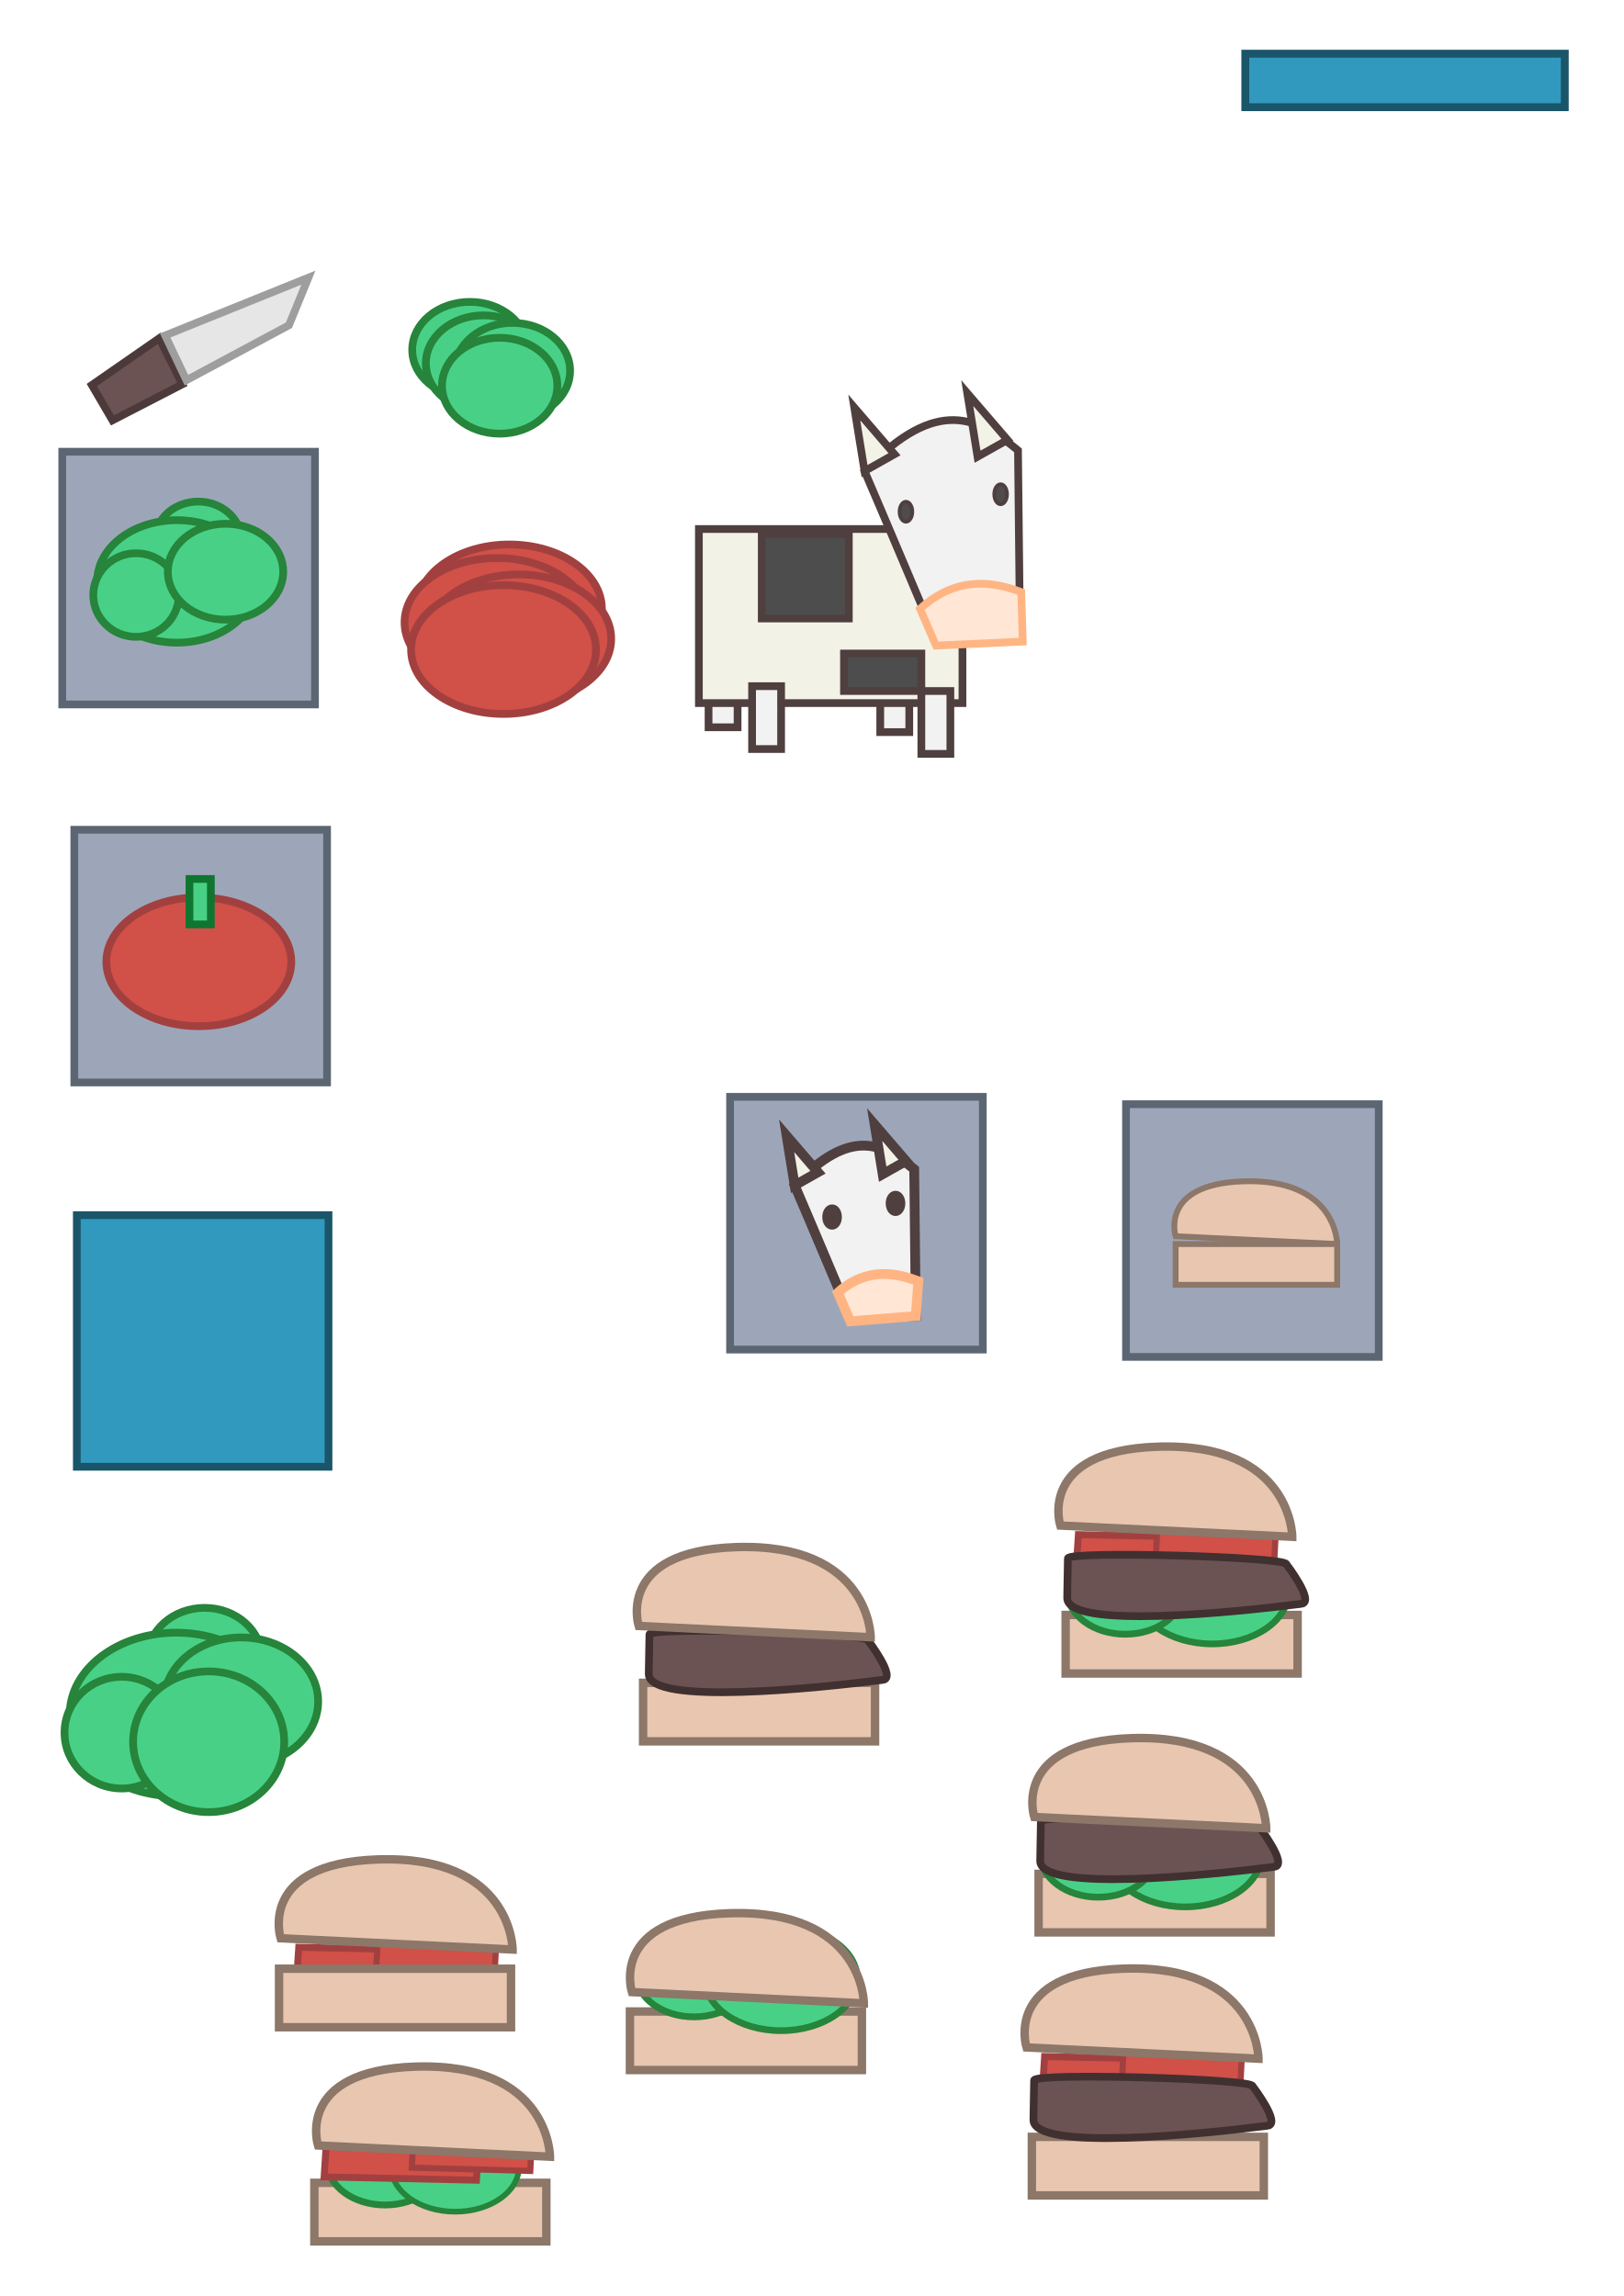
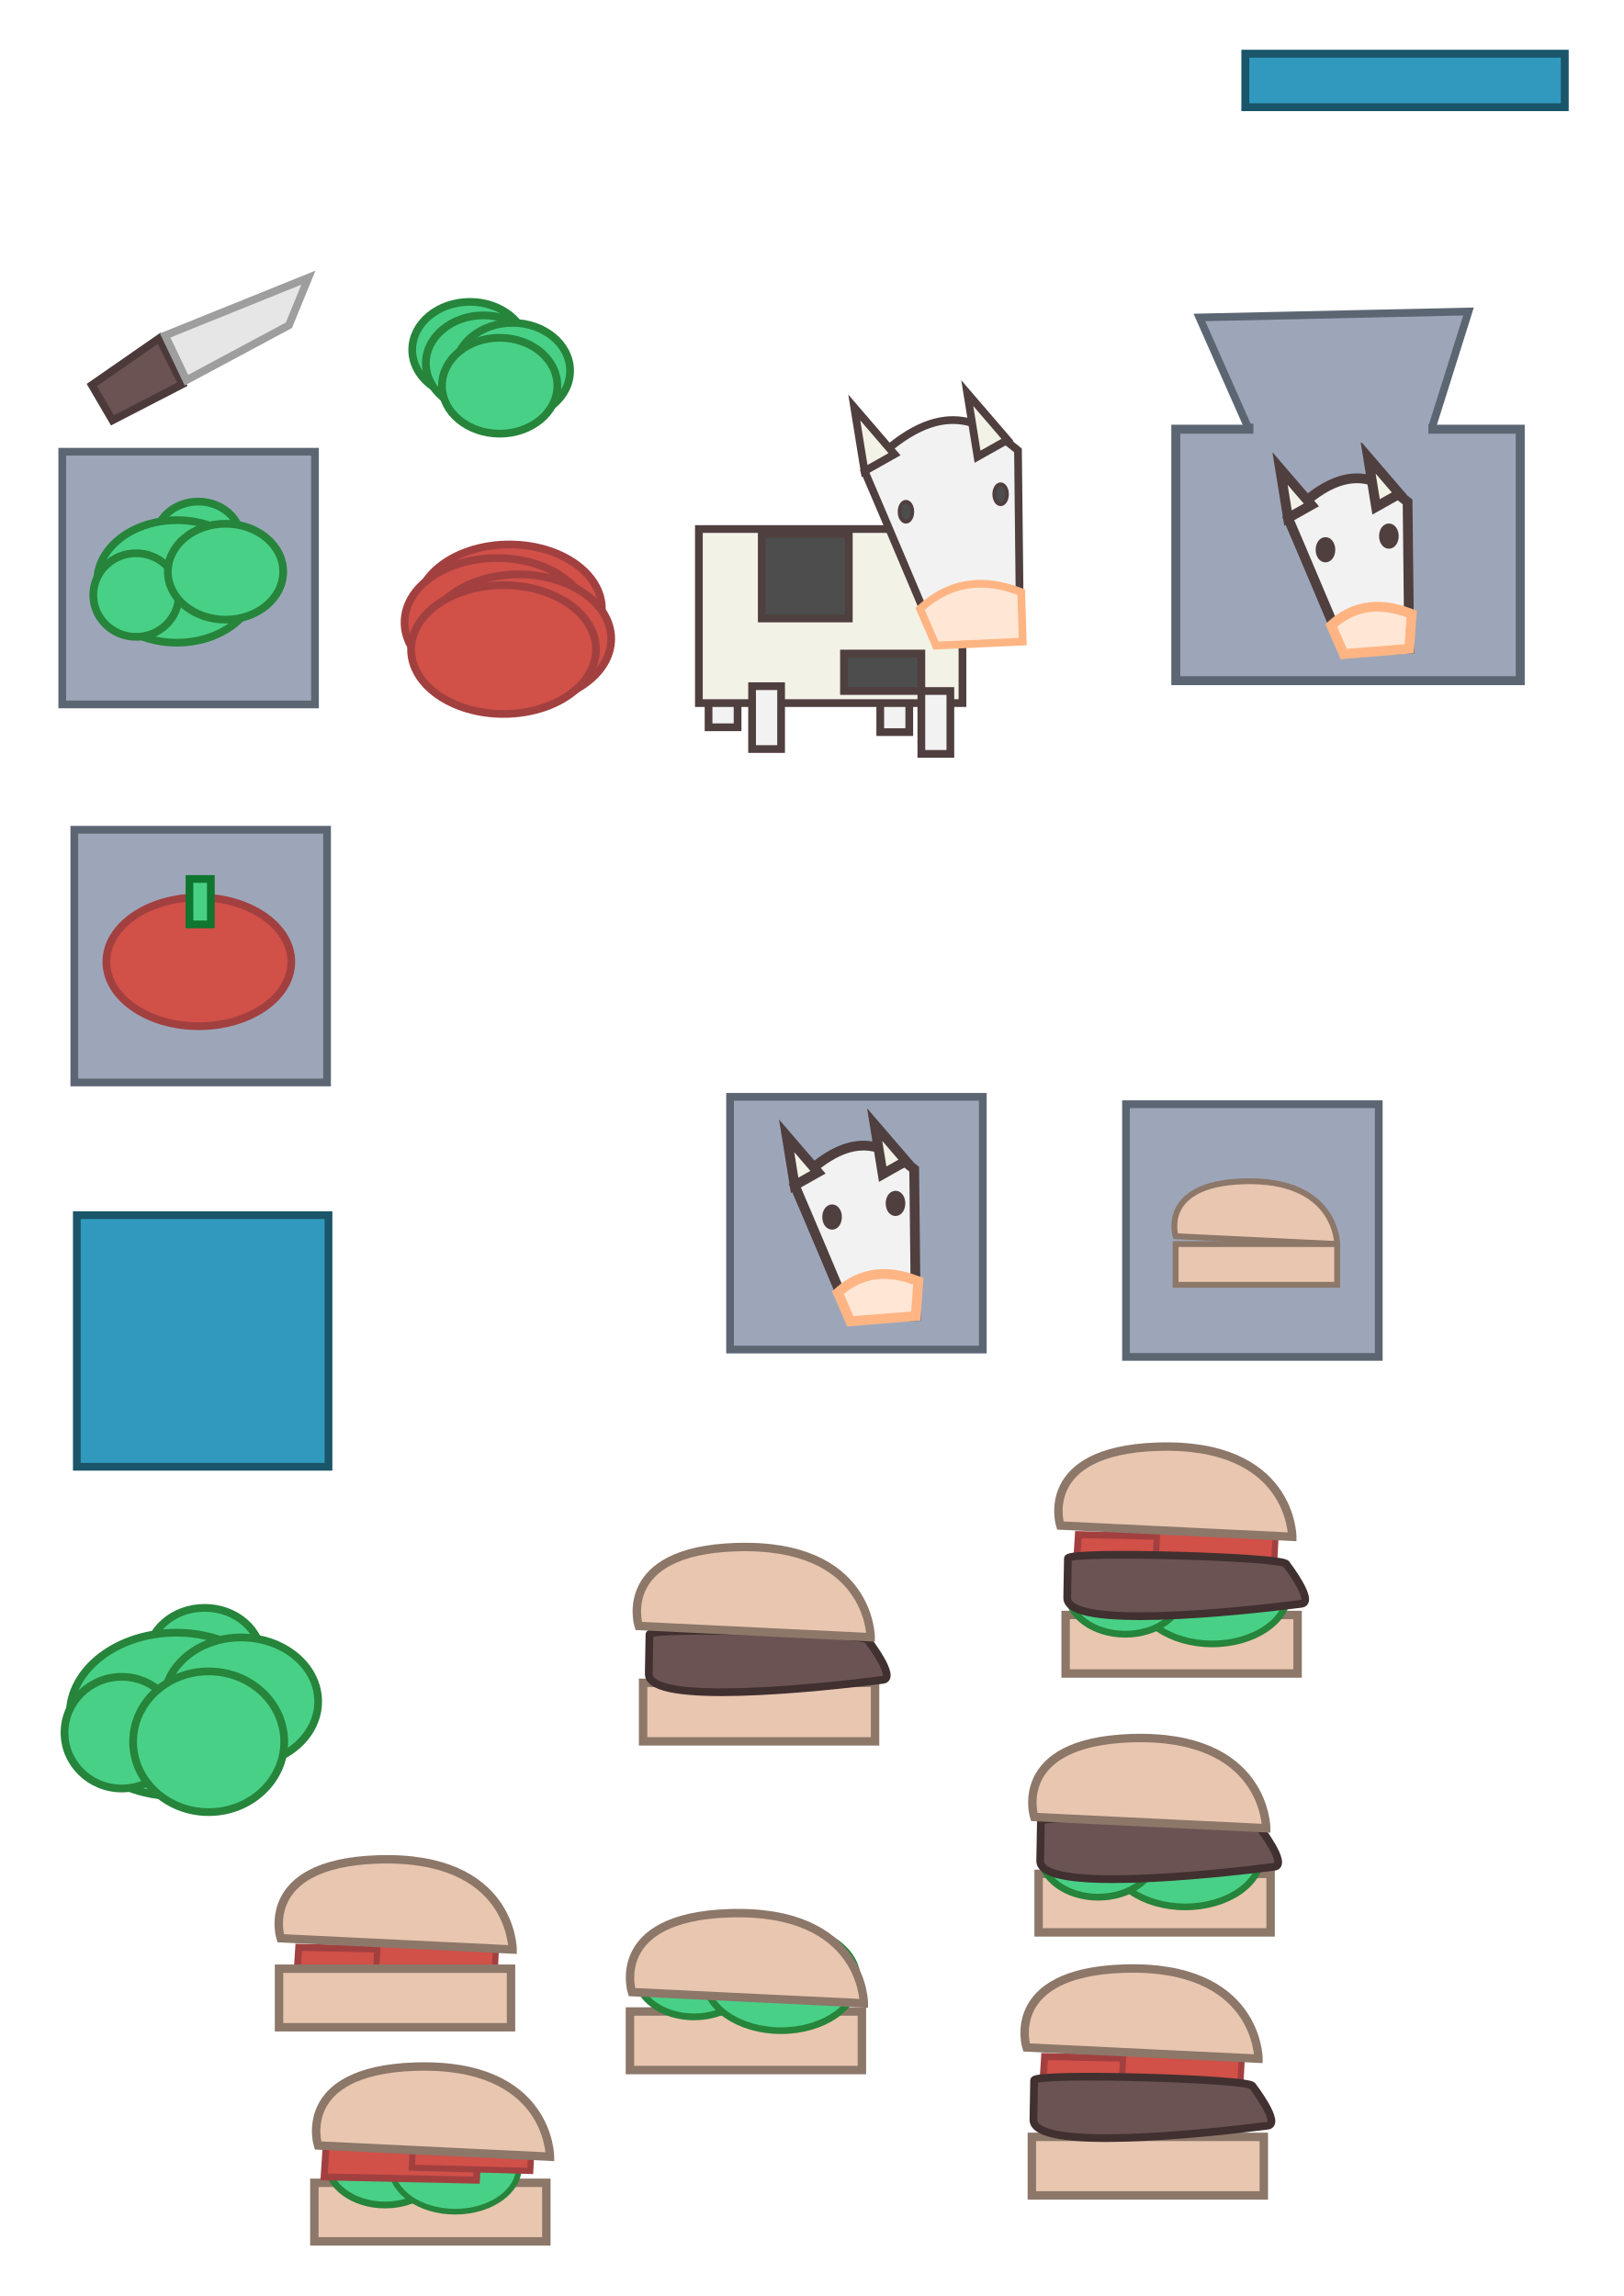
<svg xmlns="http://www.w3.org/2000/svg" width="210mm" height="297mm" viewBox="0 0 210 297" version="1.1" id="svg8">
  <defs id="defs2" />
  <g id="layer1">
    <rect style="fill:#e9c6af;fill-opacity:1;stroke:#8c7769;stroke-width:1.089;stroke-miterlimit:4;stroke-dasharray:none;stroke-opacity:1" id="rect5851-9-4-6-0" width="30.003" height="7.574" x="81.47" y="260.197" />
    <rect style="fill:#f2f2f2;fill-opacity:1;stroke:#503f3f;stroke-width:1;stroke-miterlimit:4;stroke-dasharray:none;stroke-opacity:1" id="rect2430-5-1" width="3.753" height="8.131" x="113.846" y="86.571" />
    <rect style="fill:#f2f2f2;fill-opacity:1;stroke:#503f3f;stroke-width:1;stroke-miterlimit:4;stroke-dasharray:none;stroke-opacity:1" id="rect2430-5-6" width="3.753" height="8.131" x="91.641" y="85.946" />
    <ellipse style="fill:#48d186;fill-opacity:1;stroke:#26843b;stroke-width:1;stroke-miterlimit:4;stroke-dasharray:none;stroke-opacity:1" id="path885-8-7-1" cx="26.466" cy="214.555" rx="7.411" ry="6.571" />
    <ellipse style="fill:#48d186;fill-opacity:1;stroke:#26843b;stroke-width:1;stroke-miterlimit:4;stroke-dasharray:none;stroke-opacity:1" id="path883-5" cx="22.789" cy="221.777" rx="13.772" ry="10.581" />
    <ellipse style="fill:#48d186;fill-opacity:1;stroke:#26843b;stroke-width:1;stroke-miterlimit:4;stroke-dasharray:none;stroke-opacity:1" id="path885-0" cx="15.735" cy="224.128" rx="7.39" ry="7.222" />
    <ellipse style="fill:#48d186;fill-opacity:1;stroke:#26843b;stroke-width:1;stroke-miterlimit:4;stroke-dasharray:none;stroke-opacity:1" id="path885-1-4" cx="31.187" cy="220.097" rx="9.962" ry="8.283" />
    <ellipse style="fill:#48d186;fill-opacity:1;stroke:#26843b;stroke-width:1;stroke-miterlimit:4;stroke-dasharray:none;stroke-opacity:1" id="path885-8-73" cx="26.988" cy="225.304" rx="9.772" ry="9.1" />
    <rect style="fill:#f3f2e7;fill-opacity:1;stroke:#503f3f;stroke-width:1;stroke-miterlimit:4;stroke-dasharray:none;stroke-opacity:1" id="rect1846" width="34.089" height="22.517" x="90.39" y="68.432" />
    <path style="fill:#f2f2f2;stroke:#503f3f;stroke-width:1;stroke-linecap:butt;stroke-linejoin:miter;stroke-miterlimit:4;stroke-dasharray:none;stroke-opacity:1" d="m 111.816,60.937 c 9.37,-9.856 14.785,-6.845 19.845,-2.68 l 0.265,24.37 -10.694,0.518 c 0,0 -7.872,-18.661 -9.416,-22.208 z" id="path1881" />
    <rect style="fill:#f2f2f2;fill-opacity:1;stroke:#503f3f;stroke-width:1;stroke-miterlimit:4;stroke-dasharray:none;stroke-opacity:1" id="rect2430" width="3.753" height="8.131" x="119.162" y="89.386" />
    <rect style="fill:#f2f2f2;fill-opacity:1;stroke:#503f3f;stroke-width:1;stroke-miterlimit:4;stroke-dasharray:none;stroke-opacity:1" id="rect2430-5" width="3.753" height="8.131" x="97.27" y="88.76" />
    <path style="fill:#ffe6d5;stroke:#ffb583;stroke-width:1;stroke-linecap:butt;stroke-linejoin:miter;stroke-miterlimit:4;stroke-dasharray:none;stroke-opacity:1" d="m 132.276,82.99 -11.223,0.518 -2.06,-4.755 c 4.928,-4.479 9.796,-3.399 13.091,-2.163 z" id="path2693" />
    <rect style="fill:#4d4d4d;fill-opacity:1;stroke:#503f3f;stroke-width:1;stroke-miterlimit:4;stroke-dasharray:none;stroke-opacity:1" id="rect2953" width="11.259" height="10.946" x="98.521" y="69.058" />
    <rect style="fill:#4d4d4d;fill-opacity:1;stroke:#503f3f;stroke-width:1;stroke-miterlimit:4;stroke-dasharray:none;stroke-opacity:1" id="rect2953-8" width="10.008" height="4.847" x="109.155" y="84.538" />
    <ellipse style="fill:#4d4d4d;fill-opacity:1;stroke:#503f3f;stroke-width:0.499;stroke-miterlimit:4;stroke-dasharray:none;stroke-opacity:1" id="path3101-5" cx="129.416" cy="63.933" rx="0.815" ry="1.285" />
    <ellipse style="fill:#4d4d4d;fill-opacity:1;stroke:#503f3f;stroke-width:0.499;stroke-miterlimit:4;stroke-dasharray:none;stroke-opacity:1" id="path3101-5-6" cx="117.17" cy="66.197" rx="0.815" ry="1.285" />
    <path style="fill:#f3f2e7;fill-opacity:1;stroke:#503f3f;stroke-width:1;stroke-linecap:butt;stroke-linejoin:miter;stroke-miterlimit:4;stroke-dasharray:none;stroke-opacity:1" d="m 111.816,60.937 3.874,-2.179 -5.205,-6.052 z" id="path3442" />
    <path style="fill:#f3f2e7;fill-opacity:1;stroke:#503f3f;stroke-width:1;stroke-linecap:butt;stroke-linejoin:miter;stroke-miterlimit:4;stroke-dasharray:none;stroke-opacity:1" d="m 126.43,59.08 3.874,-2.179 -5.205,-6.052 z" id="path3442-9" />
    <rect style="fill:#9da6b9;fill-opacity:1;fill-rule:evenodd;stroke:#5c6673;stroke-width:1;stroke-miterlimit:4;stroke-dasharray:none;stroke-opacity:1" id="rect10-1-5" width="32.689" height="32.689" x="9.61" y="107.332" />
    <ellipse style="fill:#d15048;fill-opacity:1;stroke:#a24040;stroke-width:1;stroke-miterlimit:4;stroke-dasharray:none;stroke-opacity:1" id="path835-1-6" cx="25.715" cy="124.414" rx="11.959" ry="8.33" />
    <rect style="fill:#48d186;fill-opacity:1;stroke:#10752f;stroke-width:1;stroke-miterlimit:4;stroke-dasharray:none;stroke-opacity:1" id="rect837-8-5" width="2.765" height="5.876" x="24.505" y="113.7" />
    <rect style="fill:#3099bd;fill-opacity:1;stroke:#1a5569;stroke-width:1;stroke-miterlimit:4;stroke-dasharray:none;stroke-opacity:1" id="rect6076-6-5-8" width="32.551" height="32.551" x="9.936" y="157.184" />
    <rect style="fill:#9da6b9;fill-opacity:1;fill-rule:evenodd;stroke:#5c6673;stroke-width:1;stroke-miterlimit:4;stroke-dasharray:none;stroke-opacity:1" id="rect10-1-5-5" width="32.689" height="32.689" x="8.05" y="58.434" />
    <ellipse style="fill:#48d186;fill-opacity:1;stroke:#26843b;stroke-width:1;stroke-miterlimit:4;stroke-dasharray:none;stroke-opacity:1" id="path885-8-7-1-8" cx="25.633" cy="69.803" rx="5.549" ry="4.92" />
    <ellipse style="fill:#48d186;fill-opacity:1;stroke:#26843b;stroke-width:1;stroke-miterlimit:4;stroke-dasharray:none;stroke-opacity:1" id="path883-5-5" cx="22.88" cy="75.21" rx="10.312" ry="7.922" />
    <ellipse style="fill:#48d186;fill-opacity:1;stroke:#26843b;stroke-width:1;stroke-miterlimit:4;stroke-dasharray:none;stroke-opacity:1" id="path885-0-9" cx="17.598" cy="76.971" rx="5.533" ry="5.407" />
    <ellipse style="fill:#48d186;fill-opacity:1;stroke:#26843b;stroke-width:1;stroke-miterlimit:4;stroke-dasharray:none;stroke-opacity:1" id="path885-1-4-8" cx="29.167" cy="73.953" rx="7.459" ry="6.202" />
    <rect style="fill:#9da6b9;fill-opacity:1;fill-rule:evenodd;stroke:#5c6673;stroke-width:1;stroke-miterlimit:4;stroke-dasharray:none;stroke-opacity:1" id="rect10-1-5-3" width="32.689" height="32.689" x="94.422" y="141.881" />
    <path style="fill:#f2f2f2;stroke:#503f3f;stroke-width:1.265;stroke-linecap:butt;stroke-linejoin:miter;stroke-miterlimit:4;stroke-dasharray:none;stroke-opacity:1" d="m 102.775,153.332 c 7.301,-7.68 11.52,-5.334 15.463,-2.088 l 0.206,18.989 -8.332,0.403 c 0,0 -6.134,-14.54 -7.337,-17.304 z" id="path1881-5" />
    <path style="fill:#ffe6d5;stroke:#ffb583;stroke-width:1.265;stroke-linecap:butt;stroke-linejoin:miter;stroke-miterlimit:4;stroke-dasharray:none;stroke-opacity:1" d="m 118.444,170.232 -8.472,0.686 -1.605,-3.705 c 3.84,-3.49 7.833,-2.446 10.401,-1.483 z" id="path2693-5" />
    <ellipse style="fill:#4d4d4d;fill-opacity:1;stroke:#503f3f;stroke-width:1.265;stroke-miterlimit:4;stroke-dasharray:none" id="path3101-5-8" cx="115.819" cy="155.666" rx="0.635" ry="1.001" />
    <ellipse style="fill:#4d4d4d;fill-opacity:1;stroke:#503f3f;stroke-width:1.265;stroke-miterlimit:4;stroke-dasharray:none" id="path3101-5-6-2" cx="107.616" cy="157.431" rx="0.635" ry="1.001" />
    <path style="fill:#f3f2e7;fill-opacity:1;stroke:#503f3f;stroke-width:1.265;stroke-linecap:butt;stroke-linejoin:miter;stroke-miterlimit:4;stroke-dasharray:none;stroke-opacity:1" d="m 102.775,153.332 3.018,-1.698 -4.056,-4.716 z" id="path3442-0" />
    <path style="fill:#f3f2e7;fill-opacity:1;stroke:#503f3f;stroke-width:1.265;stroke-linecap:butt;stroke-linejoin:miter;stroke-miterlimit:4;stroke-dasharray:none;stroke-opacity:1" d="m 114.162,151.885 3.018,-1.698 -4.056,-4.716 z" id="path3442-9-3" />
    <rect style="fill:#9da6b9;fill-opacity:1;fill-rule:evenodd;stroke:#5c6673;stroke-width:1;stroke-miterlimit:4;stroke-dasharray:none;stroke-opacity:1" id="rect10-1-5-3-6" width="32.689" height="32.689" x="145.631" y="142.834" />
    <path style="fill:#e9c6af;stroke:#8c7769;stroke-width:0.758;stroke-linecap:butt;stroke-linejoin:miter;stroke-miterlimit:4;stroke-dasharray:none;stroke-opacity:1" d="m 152.047,159.911 c 0,0 -2.124,-6.73 8.722,-7.1 12.174,-0.415 12.171,8.114 12.171,8.114 z" id="path5718-3-9" />
    <rect style="fill:#e9c6af;fill-opacity:1;stroke:#8c7769;stroke-width:0.758;stroke-miterlimit:4;stroke-dasharray:none;stroke-opacity:1" id="rect5851-9-4" width="20.893" height="5.274" x="152.047" y="160.925" />
    <rect style="fill:#e9c6af;fill-opacity:1;stroke:#8c7769;stroke-width:1.089;stroke-miterlimit:4;stroke-dasharray:none;stroke-opacity:1" id="rect5851-9-4-6" width="30.003" height="7.574" x="83.173" y="217.68" />
    <ellipse style="fill:#48d186;fill-opacity:1;stroke:#26843b;stroke-width:0.876;stroke-miterlimit:4;stroke-dasharray:none;stroke-opacity:1" id="path885-0-5" cx="89.766" cy="255.4" rx="7.452" ry="5.493" />
    <ellipse style="fill:#48d186;fill-opacity:1;stroke:#26843b;stroke-width:0.864;stroke-miterlimit:4;stroke-dasharray:none;stroke-opacity:1" id="path885-8-73-8" cx="101.019" cy="255.937" rx="9.84" ry="6.739" />
    <path style="fill:#e9c6af;stroke:#8c7769;stroke-width:1.089;stroke-linecap:butt;stroke-linejoin:miter;stroke-miterlimit:4;stroke-dasharray:none;stroke-opacity:1" d="m 81.725,257.687 c 0,0 -3.05,-9.664 12.525,-10.195 17.483,-0.596 17.477,11.652 17.477,11.652 z" id="path5718-3-9-1-1" />
    <path style="fill:#6c5353;stroke:#413030;stroke-width:1;stroke-linecap:butt;stroke-linejoin:miter;stroke-miterlimit:4;stroke-dasharray:none;stroke-opacity:1" d="m 114.195,217.298 c -8.443,1.074 -30.361,3.357 -30.289,-0.783 l 0.089,-5.091 c 0.018,-1.019 28.269,-0.208 28.252,0.748 0,0 3.761,4.896 1.948,5.127 z" id="path1063" />
    <path style="fill:#e9c6af;stroke:#8c7769;stroke-width:1.089;stroke-linecap:butt;stroke-linejoin:miter;stroke-miterlimit:4;stroke-dasharray:none;stroke-opacity:1" d="m 82.605,210.327 c 0,0 -3.05,-9.664 12.525,-10.195 17.483,-0.596 17.477,11.652 17.477,11.652 z" id="path5718-3-9-1" />
    <rect style="fill:#e9c6af;fill-opacity:1;stroke:#8c7769;stroke-width:1.089;stroke-miterlimit:4;stroke-dasharray:none;stroke-opacity:1" id="rect5851-9-4-6-8" width="30.003" height="7.574" x="134.328" y="242.392" />
    <ellipse style="fill:#48d186;fill-opacity:1;stroke:#26843b;stroke-width:0.864;stroke-miterlimit:4;stroke-dasharray:none;stroke-opacity:1" id="path885-8-73-8-8" cx="153.288" cy="239.926" rx="9.84" ry="6.739" />
    <ellipse style="fill:#48d186;fill-opacity:1;stroke:#26843b;stroke-width:0.876;stroke-miterlimit:4;stroke-dasharray:none;stroke-opacity:1" id="path885-0-5-9" cx="142.036" cy="239.918" rx="7.452" ry="5.493" />
    <path style="fill:#6c5353;stroke:#413030;stroke-width:1;stroke-linecap:butt;stroke-linejoin:miter;stroke-miterlimit:4;stroke-dasharray:none;stroke-opacity:1" d="m 164.821,241.48 c -8.443,1.074 -30.361,3.357 -30.289,-0.783 l 0.089,-5.091 c 0.018,-1.019 28.269,-0.208 28.252,0.748 0,0 3.761,4.896 1.948,5.127 z" id="path1063-2" />
    <path style="fill:#e9c6af;stroke:#8c7769;stroke-width:1.089;stroke-linecap:butt;stroke-linejoin:miter;stroke-miterlimit:4;stroke-dasharray:none;stroke-opacity:1" d="m 133.76,235.038 c 0,0 -3.05,-9.664 12.525,-10.195 17.483,-0.596 17.477,11.652 17.477,11.652 z" id="path5718-3-9-1-3" />
    <rect style="fill:#e9c6af;fill-opacity:1;stroke:#8c7769;stroke-width:1.089;stroke-miterlimit:4;stroke-dasharray:none;stroke-opacity:1" id="rect5851-9-4-6-8-0" width="30.003" height="7.574" x="133.452" y="276.415" />
    <path style="fill:#d15048;fill-opacity:1;stroke:#a24040;stroke-width:0.902;stroke-linecap:butt;stroke-linejoin:miter;stroke-miterlimit:4;stroke-dasharray:none;stroke-opacity:1" d="m 135.105,266.022 19.694,0.422 -0.265,4.069 -19.694,-0.422 z" id="path6563-9" />
    <path style="fill:#d15048;fill-opacity:1;stroke:#a24040;stroke-width:0.796;stroke-linecap:butt;stroke-linejoin:miter;stroke-miterlimit:4;stroke-dasharray:none;stroke-opacity:1" d="m 145.328,264.825 15.319,0.422 -0.206,4.069 -15.319,-0.422 z" id="path6563-9-2" />
    <path style="fill:#6c5353;stroke:#413030;stroke-width:1;stroke-linecap:butt;stroke-linejoin:miter;stroke-miterlimit:4;stroke-dasharray:none;stroke-opacity:1" d="m 163.946,274.974 c -8.443,1.074 -30.361,3.357 -30.289,-0.783 l 0.089,-5.091 c 0.018,-1.019 28.269,-0.208 28.252,0.748 0,0 3.761,4.896 1.948,5.127 z" id="path1063-2-6" />
    <path style="fill:#e9c6af;stroke:#8c7769;stroke-width:1.089;stroke-linecap:butt;stroke-linejoin:miter;stroke-miterlimit:4;stroke-dasharray:none;stroke-opacity:1" d="m 132.761,264.849 c 0,0 -3.05,-9.664 12.525,-10.195 17.483,-0.596 17.477,11.652 17.477,11.652 z" id="path5718-3-9-1-3-4" />
    <rect style="fill:#e9c6af;fill-opacity:1;stroke:#8c7769;stroke-width:1.089;stroke-miterlimit:4;stroke-dasharray:none;stroke-opacity:1" id="rect5851-9-4-6-8-0-2" width="30.003" height="7.574" x="137.822" y="208.903" />
    <ellipse style="fill:#48d186;fill-opacity:1;stroke:#26843b;stroke-width:0.864;stroke-miterlimit:4;stroke-dasharray:none;stroke-opacity:1" id="path885-8-73-8-8-2-1" cx="156.783" cy="205.908" rx="9.84" ry="6.739" />
    <ellipse style="fill:#48d186;fill-opacity:1;stroke:#26843b;stroke-width:0.876;stroke-miterlimit:4;stroke-dasharray:none;stroke-opacity:1" id="path885-0-5-9-0-3" cx="145.53" cy="205.9" rx="7.452" ry="5.493" />
    <path style="fill:#d15048;fill-opacity:1;stroke:#a24040;stroke-width:0.902;stroke-linecap:butt;stroke-linejoin:miter;stroke-miterlimit:4;stroke-dasharray:none;stroke-opacity:1" d="m 139.475,198.511 19.694,0.422 -0.265,4.069 -19.694,-0.422 z" id="path6563-9-21" />
    <path style="fill:#d15048;fill-opacity:1;stroke:#a24040;stroke-width:0.796;stroke-linecap:butt;stroke-linejoin:miter;stroke-miterlimit:4;stroke-dasharray:none;stroke-opacity:1" d="m 149.698,197.313 15.319,0.422 -0.206,4.069 -15.319,-0.422 z" id="path6563-9-2-5" />
    <path style="fill:#6c5353;stroke:#413030;stroke-width:1;stroke-linecap:butt;stroke-linejoin:miter;stroke-miterlimit:4;stroke-dasharray:none;stroke-opacity:1" d="m 168.315,207.462 c -8.443,1.074 -30.361,3.357 -30.289,-0.783 l 0.089,-5.091 c 0.018,-1.019 28.269,-0.208 28.252,0.748 0,0 3.761,4.896 1.948,5.127 z" id="path1063-2-6-5" />
    <path style="fill:#e9c6af;stroke:#8c7769;stroke-width:1.089;stroke-linecap:butt;stroke-linejoin:miter;stroke-miterlimit:4;stroke-dasharray:none;stroke-opacity:1" d="m 137.13,197.337 c 0,0 -3.05,-9.664 12.525,-10.195 17.483,-0.596 17.477,11.652 17.477,11.652 z" id="path5718-3-9-1-3-4-8" />
    <path style="fill:#d15048;fill-opacity:1;stroke:#a24040;stroke-width:0.902;stroke-linecap:butt;stroke-linejoin:miter;stroke-miterlimit:4;stroke-dasharray:none;stroke-opacity:1" d="m 38.64,251.898 19.694,0.422 -0.265,4.069 -19.694,-0.422 z" id="path6563-9-21-1" />
    <path style="fill:#d15048;fill-opacity:1;stroke:#a24040;stroke-width:0.796;stroke-linecap:butt;stroke-linejoin:miter;stroke-miterlimit:4;stroke-dasharray:none;stroke-opacity:1" d="m 48.863,250.701 15.319,0.422 -0.206,4.069 -15.319,-0.422 z" id="path6563-9-2-5-9" />
    <path style="fill:#e9c6af;stroke:#8c7769;stroke-width:1.089;stroke-linecap:butt;stroke-linejoin:miter;stroke-miterlimit:4;stroke-dasharray:none;stroke-opacity:1" d="m 36.295,250.725 c 0,0 -3.05,-9.664 12.525,-10.195 17.483,-0.596 17.477,11.652 17.477,11.652 z" id="path5718-3-9-1-3-4-8-5" />
    <rect style="fill:#e9c6af;fill-opacity:1;stroke:#8c7769;stroke-width:1.089;stroke-miterlimit:4;stroke-dasharray:none;stroke-opacity:1" id="rect5851-9-4-6-0-8" width="30.003" height="7.574" x="36.089" y="254.663" />
    <rect style="fill:#e9c6af;fill-opacity:1;stroke:#8c7769;stroke-width:1.089;stroke-miterlimit:4;stroke-dasharray:none;stroke-opacity:1" id="rect5851-9-4-6-0-8-5" width="30.003" height="7.574" x="40.657" y="282.359" />
    <ellipse style="fill:#48d186;fill-opacity:1;stroke:#26843b;stroke-width:0.876;stroke-miterlimit:4;stroke-dasharray:none;stroke-opacity:1" id="path885-0-5-8" cx="49.8" cy="279.735" rx="7.452" ry="5.493" />
    <ellipse style="fill:#48d186;fill-opacity:1;stroke:#26843b;stroke-width:0.732;stroke-miterlimit:4;stroke-dasharray:none;stroke-opacity:1" id="path885-8-73-8-3" cx="58.867" cy="280.31" rx="8.249" ry="5.784" />
    <path style="fill:#d15048;fill-opacity:1;stroke:#a24040;stroke-width:0.902;stroke-linecap:butt;stroke-linejoin:miter;stroke-miterlimit:4;stroke-dasharray:none;stroke-opacity:1" d="m 42.187,277.527 19.694,0.422 -0.265,4.069 -19.694,-0.422 z" id="path6563-9-21-1-3" />
    <path style="fill:#d15048;fill-opacity:1;stroke:#a24040;stroke-width:0.796;stroke-linecap:butt;stroke-linejoin:miter;stroke-miterlimit:4;stroke-dasharray:none;stroke-opacity:1" d="m 53.468,276.33 15.319,0.422 -0.206,4.069 -15.319,-0.422 z" id="path6563-9-2-5-9-5" />
    <path style="fill:#e9c6af;stroke:#8c7769;stroke-width:1.089;stroke-linecap:butt;stroke-linejoin:miter;stroke-miterlimit:4;stroke-dasharray:none;stroke-opacity:1" d="m 41.129,277.527 c 0,0 -3.05,-9.664 12.525,-10.195 17.483,-0.596 17.477,11.652 17.477,11.652 z" id="path5718-3-9-1-3-4-8-5-1" />
    <rect style="fill:#3099bd;fill-opacity:1;stroke:#1a5569;stroke-width:1.018;stroke-miterlimit:4;stroke-dasharray:none;stroke-opacity:1" id="rect6076-6-5-8-5" width="41.316" height="6.92" x="161.061" y="6.946" />
    <path style="fill:#6c5353;fill-opacity:1;stroke:#4c3a3a;stroke-width:1;stroke-linecap:butt;stroke-linejoin:miter;stroke-miterlimit:4;stroke-dasharray:none;stroke-opacity:1" d="m 11.875,49.806 8.716,-6.048 2.991,5.95 -9.037,4.664 z" id="path1014" />
    <path style="fill:#e6e6e6;stroke:#9e9e9e;stroke-width:1;stroke-linecap:butt;stroke-linejoin:miter;stroke-miterlimit:4;stroke-dasharray:none;stroke-opacity:1" d="m 39.888,35.914 -18.527,7.479 2.75,5.786 13.259,-7.109 z" id="path1049" />
    <ellipse style="fill:#48d186;fill-opacity:1;stroke:#26843b;stroke-width:1;stroke-miterlimit:4;stroke-dasharray:none;stroke-opacity:1" id="path885-1-4-8-2" cx="60.774" cy="45.252" rx="7.459" ry="6.202" />
    <ellipse style="fill:#48d186;fill-opacity:1;stroke:#26843b;stroke-width:1;stroke-miterlimit:4;stroke-dasharray:none;stroke-opacity:1" id="path885-1-4-8-2-0" cx="62.539" cy="46.995" rx="7.459" ry="6.202" />
    <ellipse style="fill:#48d186;fill-opacity:1;stroke:#26843b;stroke-width:1;stroke-miterlimit:4;stroke-dasharray:none;stroke-opacity:1" id="path885-1-4-8-2-0-3" cx="66.272" cy="47.965" rx="7.459" ry="6.202" />
    <ellipse style="fill:#d15048;fill-opacity:1;stroke:#a24040;stroke-width:1;stroke-miterlimit:4;stroke-dasharray:none;stroke-opacity:1" id="path835-1-6-2" cx="65.884" cy="78.761" rx="11.959" ry="8.33" />
    <ellipse style="fill:#d15048;fill-opacity:1;stroke:#a24040;stroke-width:1;stroke-miterlimit:4;stroke-dasharray:none;stroke-opacity:1" id="path835-1-6-2-9" cx="64.281" cy="80.515" rx="11.959" ry="8.33" />
    <ellipse style="fill:#d15048;fill-opacity:1;stroke:#a24040;stroke-width:1;stroke-miterlimit:4;stroke-dasharray:none;stroke-opacity:1" id="path835-1-6-2-9-0" cx="67.089" cy="82.633" rx="11.959" ry="8.33" />
    <ellipse style="fill:#d15048;fill-opacity:1;stroke:#a24040;stroke-width:1;stroke-miterlimit:4;stroke-dasharray:none;stroke-opacity:1" id="path835-1-6-2-9-0-7" cx="65.125" cy="84.021" rx="11.959" ry="8.33" />
    <ellipse style="fill:#48d186;fill-opacity:1;stroke:#26843b;stroke-width:1;stroke-miterlimit:4;stroke-dasharray:none;stroke-opacity:1" id="path885-1-4-8-2-0-3-2" cx="64.624" cy="49.894" rx="7.459" ry="6.202" />
+     <rect style="fill:#9da6b9;fill-opacity:1;fill-rule:evenodd;stroke:#5c6673;stroke-width:1.164;stroke-miterlimit:4;stroke-dasharray:none;stroke-opacity:1" id="rect10-1-5-3-9" width="44.546" height="32.525" x="152.072" y="55.522" />
+     <path style="fill:#f2f2f2;stroke:#503f3f;stroke-width:1.265;stroke-linecap:butt;stroke-linejoin:miter;stroke-miterlimit:4;stroke-dasharray:none;stroke-opacity:1" d="m 166.587,67.015 c 7.301,-7.68 11.52,-5.334 15.463,-2.088 l 0.206,18.989 -8.332,0.403 c 0,0 -6.134,-14.54 -7.337,-17.304 z" id="path1881-5-4" />
+     <path style="fill:#ffe6d5;stroke:#ffb583;stroke-width:1.265;stroke-linecap:butt;stroke-linejoin:miter;stroke-miterlimit:4;stroke-dasharray:none;stroke-opacity:1" d="m 182.256,83.915 -8.472,0.686 -1.605,-3.705 c 3.84,-3.49 7.833,-2.446 10.401,-1.483 z" id="path2693-5-5" />
+     <ellipse style="fill:#4d4d4d;fill-opacity:1;stroke:#503f3f;stroke-width:1.265;stroke-miterlimit:4;stroke-dasharray:none" id="path3101-5-8-7" cx="179.631" cy="69.349" rx="0.635" ry="1.001" />
+     <ellipse style="fill:#4d4d4d;fill-opacity:1;stroke:#503f3f;stroke-width:1.265;stroke-miterlimit:4;stroke-dasharray:none" id="path3101-5-6-2-2" cx="171.428" cy="71.114" rx="0.635" ry="1.001" />
+     <path style="fill:#f3f2e7;fill-opacity:1;stroke:#503f3f;stroke-width:1.265;stroke-linecap:butt;stroke-linejoin:miter;stroke-miterlimit:4;stroke-dasharray:none;stroke-opacity:1" d="m 166.587,67.015 3.018,-1.698 -4.056,-4.716 z" id="path3442-0-2" />
+     <path style="fill:#f3f2e7;fill-opacity:1;stroke:#503f3f;stroke-width:1.265;stroke-linecap:butt;stroke-linejoin:miter;stroke-miterlimit:4;stroke-dasharray:none;stroke-opacity:1" d="m 177.974,65.568 3.018,-1.698 -4.056,-4.716 z" id="path3442-9-3-1" />
+     <path style="fill:#9da6b9;fill-opacity:1;stroke:#5c6673;stroke-width:1;stroke-linecap:butt;stroke-linejoin:miter;stroke-miterlimit:4;stroke-dasharray:none;stroke-opacity:1" d="m 155.127,41.065 34.801,-0.77 -4.741,15.072 -23.765,-0.07 z" id="path1214" />
+     <rect style="fill:#9da6b9;fill-opacity:1;stroke:none;stroke-width:0.862;stroke-miterlimit:4;stroke-dasharray:none;stroke-opacity:1" id="rect3800" width="22.621" height="8.322" x="162.113" y="48.926" />
  </g>
</svg>
